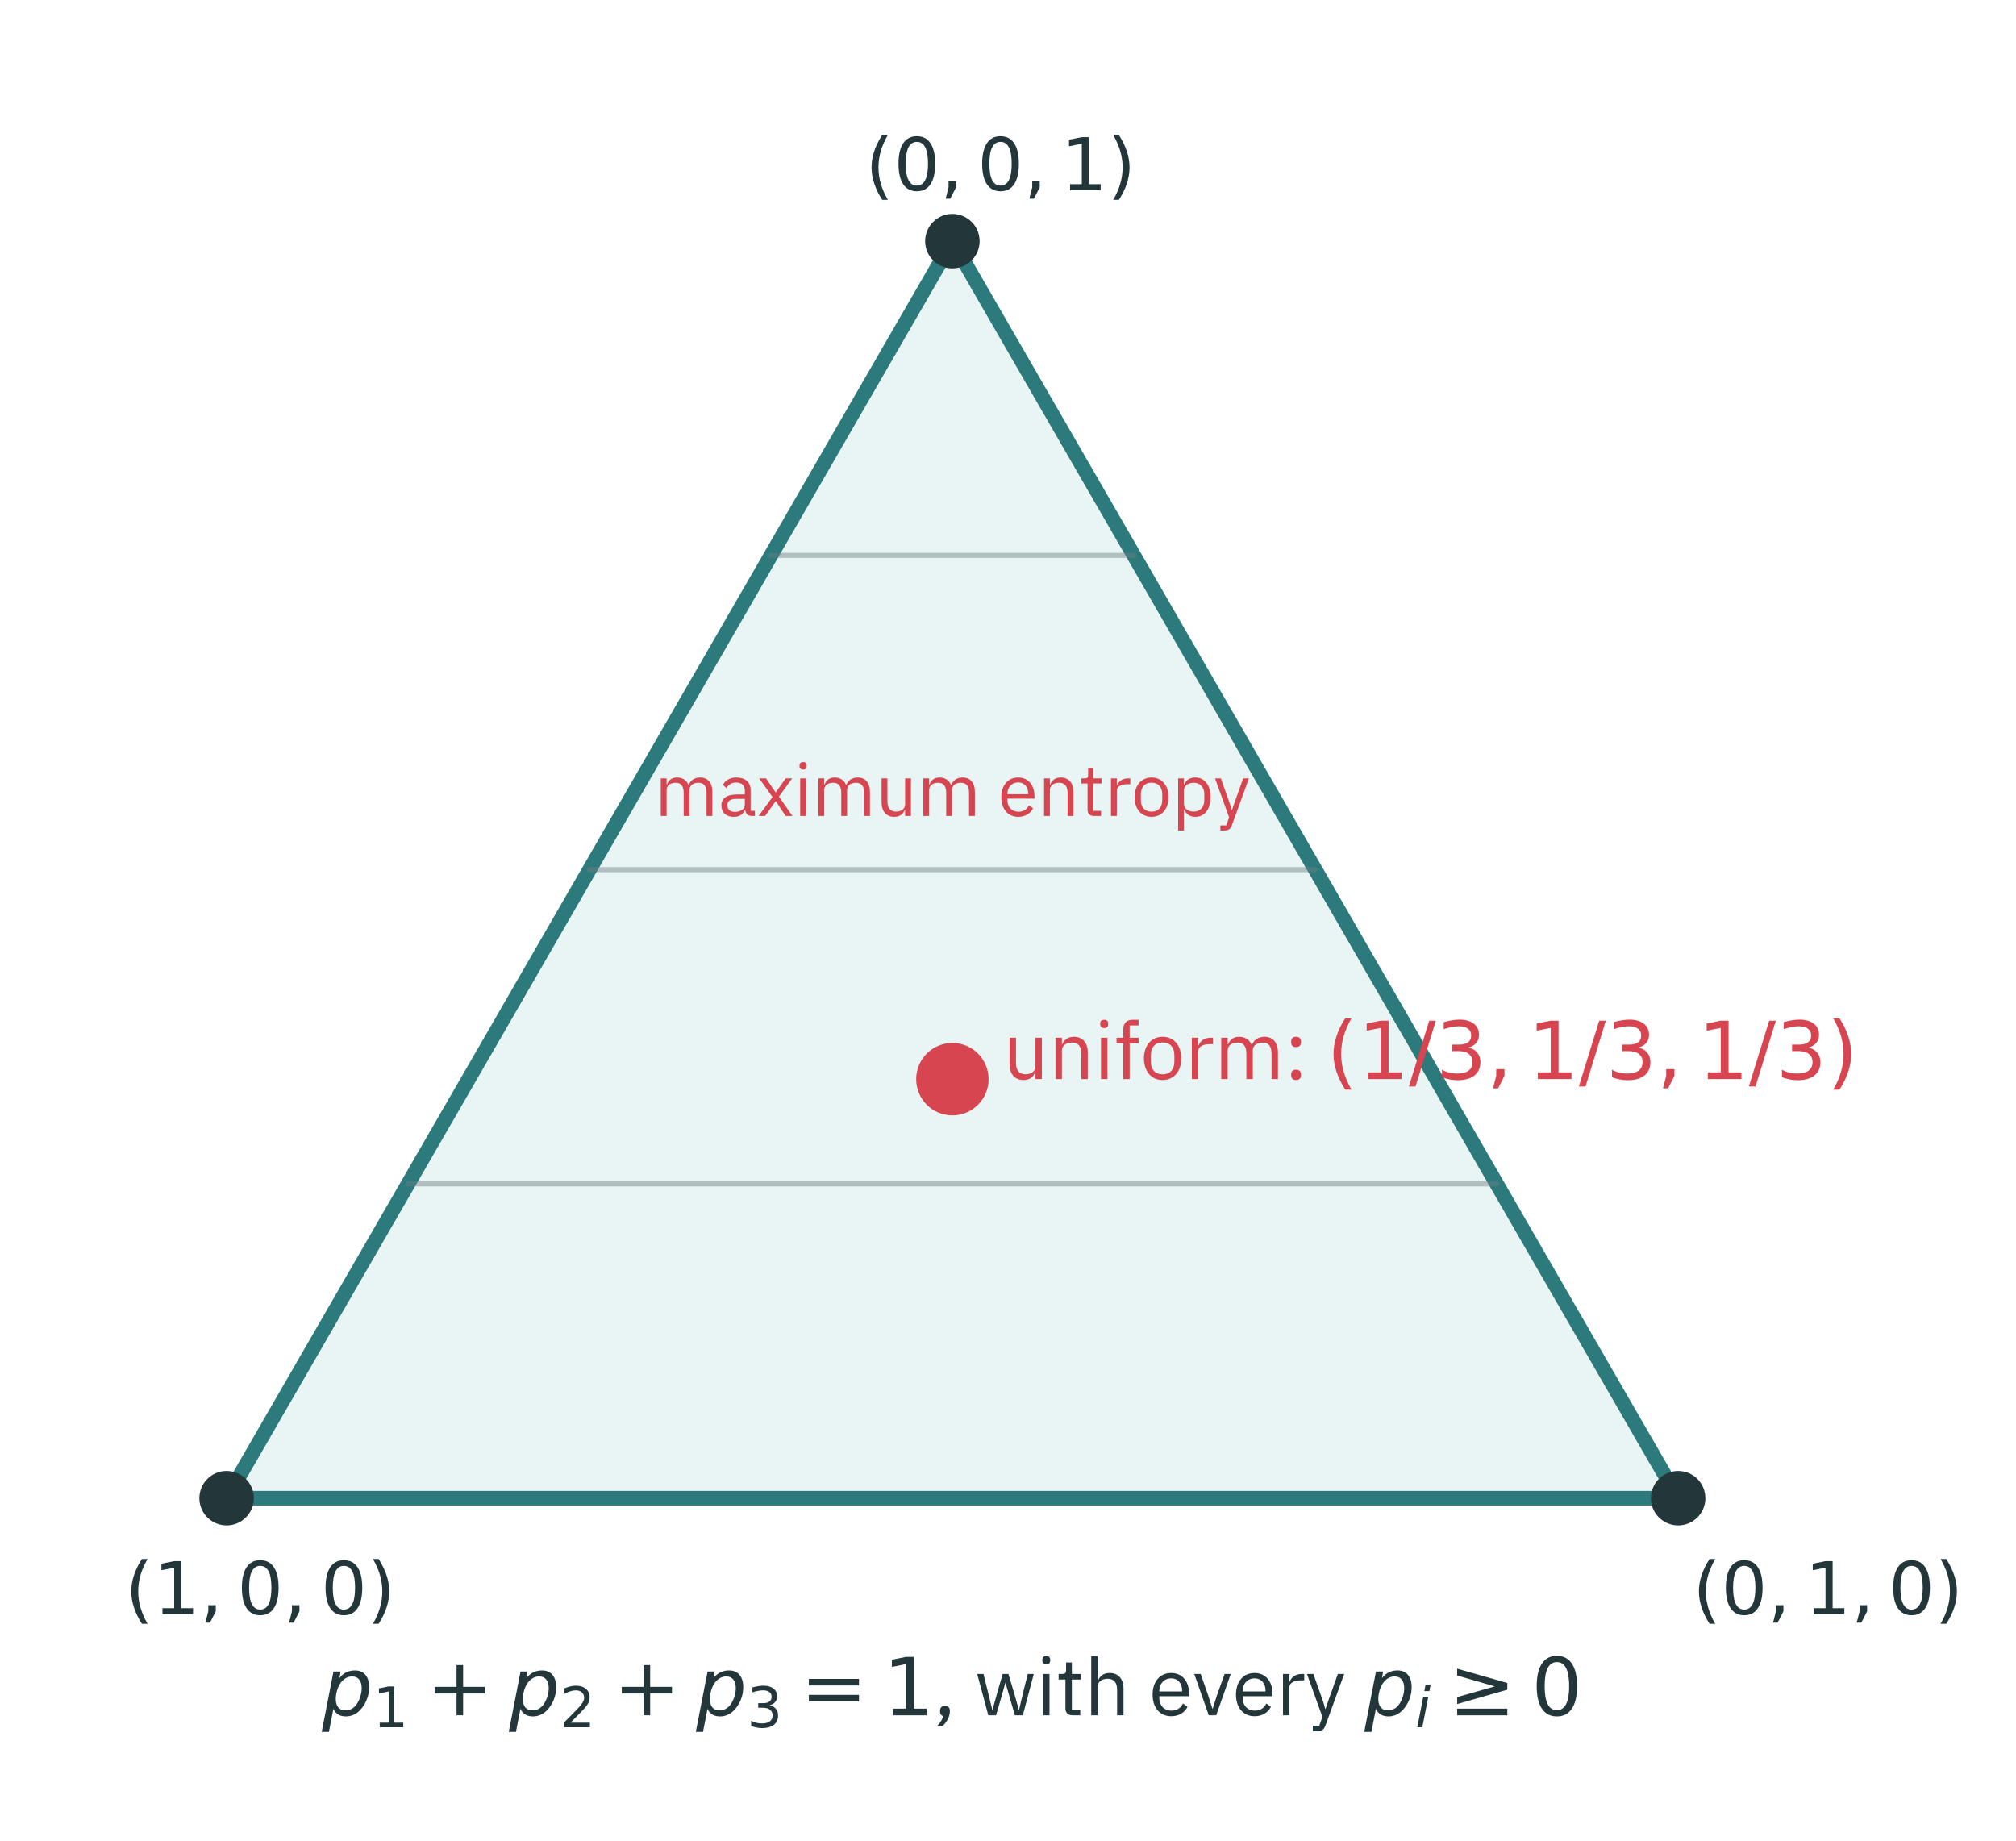
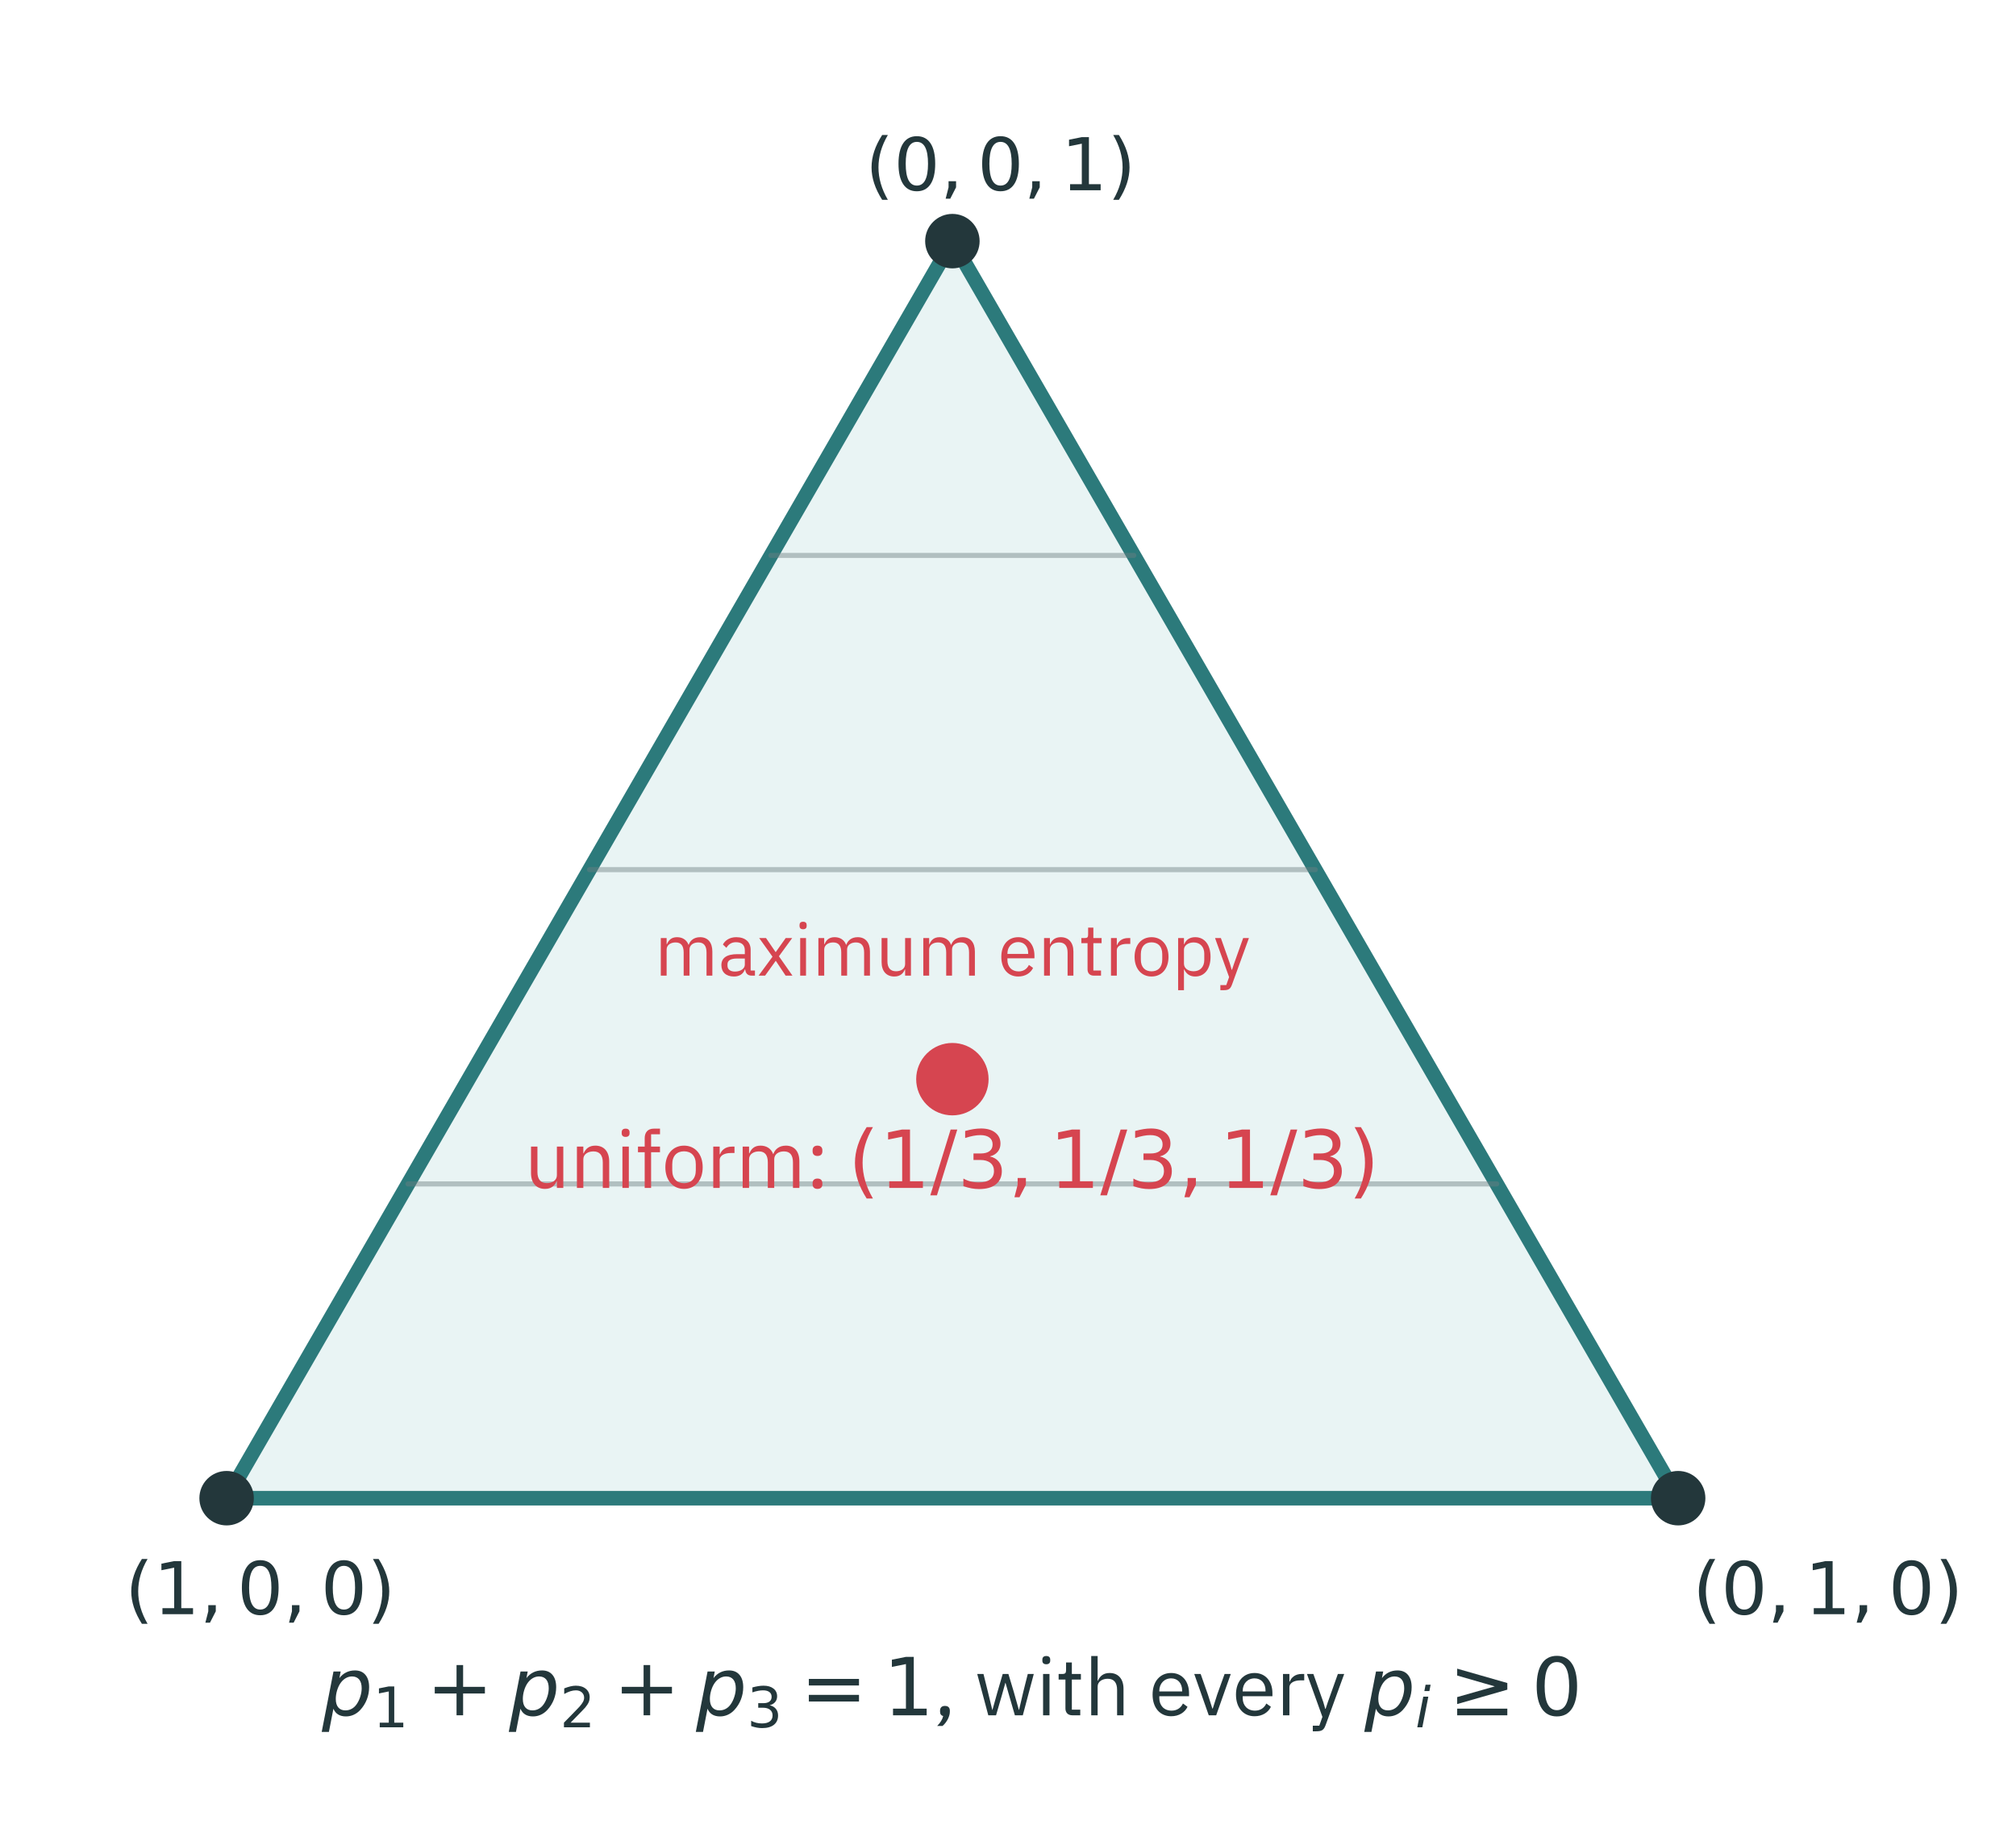
<svg xmlns="http://www.w3.org/2000/svg" xmlns:xlink="http://www.w3.org/1999/xlink" width="276.832pt" height="252.792pt" viewBox="0 0 276.832 252.792" version="1.1">
  <defs>
    <style type="text/css">*{stroke-linejoin: round; stroke-linecap: butt}</style>
  </defs>
  <g id="figure_1">
    <g id="patch_1">
      <path d="M 0 252.792  L 276.832 252.792  L 276.832 0  L 0 0  L 0 252.792  z " style="fill: none" />
    </g>
    <g id="axes_1">
      <g id="patch_2">
-         <path d="M 31.118 205.728  L 230.439 205.728  L 130.779 33.112  z " clip-path="url(#pa617383ff9)" style="fill: #e9f4f4; stroke: #2c7a7b; stroke-width: 2; stroke-linejoin: miter" />
+         <path d="M 31.118 205.728  L 230.439 205.728  L 130.779 33.112  z " clip-path="url(#p9ad821d264)" style="fill: #e9f4f4; stroke: #2c7a7b; stroke-width: 2; stroke-linejoin: miter" />
      </g>
      <g id="PathCollection_1">
        <defs>
-           <path id="m66f7fbc55f" d="M 0 3.24  C 0.859 3.24 1.684 2.899 2.291 2.291  C 2.899 1.684 3.24 0.859 3.24 0  C 3.24 -0.859 2.899 -1.684 2.291 -2.291  C 1.684 -2.899 0.859 -3.24 0 -3.24  C -0.859 -3.24 -1.684 -2.899 -2.291 -2.291  C -2.899 -1.684 -3.24 -0.859 -3.24 0  C -3.24 0.859 -2.899 1.684 -2.291 2.291  C -1.684 2.899 -0.859 3.24 0 3.24  z " style="stroke: #23373b" />
+           <path id="m6b81dba69a" d="M 0 3.24  C 0.859 3.24 1.684 2.899 2.291 2.291  C 2.899 1.684 3.24 0.859 3.24 0  C 3.24 -0.859 2.899 -1.684 2.291 -2.291  C 1.684 -2.899 0.859 -3.24 0 -3.24  C -0.859 -3.24 -1.684 -2.899 -2.291 -2.291  C -2.899 -1.684 -3.24 -0.859 -3.24 0  C -3.24 0.859 -2.899 1.684 -2.291 2.291  C -1.684 2.899 -0.859 3.24 0 3.24  z " style="stroke: #23373b" />
        </defs>
-         <g clip-path="url(#pa617383ff9)">
-           <use xlink:href="#m66f7fbc55f" x="31.118" y="205.728" style="fill: #23373b; stroke: #23373b" />
+         <g clip-path="url(#p9ad821d264)">
+           <use xlink:href="#m6b81dba69a" x="31.118" y="205.728" style="fill: #23373b; stroke: #23373b" />
        </g>
      </g>
      <g id="PathCollection_2">
-         <g clip-path="url(#pa617383ff9)">
-           <use xlink:href="#m66f7fbc55f" x="230.439" y="205.728" style="fill: #23373b; stroke: #23373b" />
+         <g clip-path="url(#p9ad821d264)">
+           <use xlink:href="#m6b81dba69a" x="230.439" y="205.728" style="fill: #23373b; stroke: #23373b" />
        </g>
      </g>
      <g id="PathCollection_3">
-         <g clip-path="url(#pa617383ff9)">
-           <use xlink:href="#m66f7fbc55f" x="130.779" y="33.112" style="fill: #23373b; stroke: #23373b" />
+         <g clip-path="url(#p9ad821d264)">
+           <use xlink:href="#m6b81dba69a" x="130.779" y="33.112" style="fill: #23373b; stroke: #23373b" />
        </g>
      </g>
      <g id="line2d_1">
-         <path d="M 56.033 162.574  L 205.524 162.574  " clip-path="url(#pa617383ff9)" style="fill: none; stroke: #6e7f82; stroke-opacity: 0.45; stroke-width: 0.7; stroke-linecap: round" />
+         <path d="M 56.033 162.574  L 205.524 162.574  " clip-path="url(#p9ad821d264)" style="fill: none; stroke: #6e7f82; stroke-opacity: 0.45; stroke-width: 0.7; stroke-linecap: round" />
      </g>
      <g id="line2d_2">
-         <path d="M 80.948 119.42  L 180.609 119.42  " clip-path="url(#pa617383ff9)" style="fill: none; stroke: #6e7f82; stroke-opacity: 0.45; stroke-width: 0.7; stroke-linecap: round" />
+         <path d="M 80.948 119.42  L 180.609 119.42  " clip-path="url(#p9ad821d264)" style="fill: none; stroke: #6e7f82; stroke-opacity: 0.45; stroke-width: 0.7; stroke-linecap: round" />
      </g>
      <g id="line2d_3">
-         <path d="M 105.863 76.266  L 155.694 76.266  " clip-path="url(#pa617383ff9)" style="fill: none; stroke: #6e7f82; stroke-opacity: 0.45; stroke-width: 0.7; stroke-linecap: round" />
+         <path d="M 105.863 76.266  L 155.694 76.266  " clip-path="url(#p9ad821d264)" style="fill: none; stroke: #6e7f82; stroke-opacity: 0.45; stroke-width: 0.7; stroke-linecap: round" />
      </g>
      <g id="text_1">
-         <g style="fill: #d64550" transform="translate(137.7547 148.1892) scale(0.11 -0.11)">
+         <g style="fill: #d64550" transform="translate(72.03851 163.1382) scale(0.11 -0.11)">
          <defs>
            <path id="IBMPlexSans-18" d="M 2579 0  L 3091 0  L 3091 3302  L 2579 3302  L 2579 1018  C 2579 582 2182 384 1779 384  C 1286 384 1024 685 1024 1274  L 1024 3302  L 512 3302  L 512 1184  C 512 384 947 -77 1626 -77  C 2176 -77 2426 224 2554 538  L 2579 538  L 2579 0  z " transform="scale(0.015625)" />
            <path id="IBMPlexSans-11" d="M 1056 0  L 1056 2291  C 1056 2714 1453 2918 1862 2918  C 2355 2918 2611 2618 2611 2029  L 2611 0  L 3123 0  L 3123 2118  C 3123 2918 2694 3379 2016 3379  C 1523 3379 1242 3136 1082 2765  L 1056 2765  L 1056 3302  L 544 3302  L 544 0  L 1056 0  z " transform="scale(0.015625)" />
            <path id="IBMPlexSans-c" d="M 800 4077  C 1018 4077 1114 4192 1114 4365  L 1114 4448  C 1114 4621 1018 4736 800 4736  C 582 4736 486 4621 486 4448  L 486 4365  C 486 4192 582 4077 800 4077  z M 544 0  L 1056 0  L 1056 3302  L 544 3302  L 544 0  z " transform="scale(0.015625)" />
            <path id="IBMPlexSans-7" d="M 723 0  L 1235 0  L 1235 2854  L 1946 2854  L 1946 3302  L 1235 3302  L 1235 4288  L 1946 4288  L 1946 4736  L 1446 4736  C 960 4736 723 4422 723 3968  L 723 3302  L 186 3302  L 186 2854  L 723 2854  L 723 0  z " transform="scale(0.015625)" />
            <path id="IBMPlexSans-12" d="M 1792 -77  C 2675 -77 3283 602 3283 1651  C 3283 2701 2675 3379 1792 3379  C 909 3379 301 2701 301 1651  C 301 602 909 -77 1792 -77  z M 1792 378  C 1242 378 851 717 851 1414  L 851 1888  C 851 2586 1242 2925 1792 2925  C 2342 2925 2733 2586 2733 1888  L 2733 1414  C 2733 717 2342 378 1792 378  z " transform="scale(0.015625)" />
            <path id="IBMPlexSans-15" d="M 1056 0  L 1056 2240  C 1056 2554 1389 2790 1939 2790  L 2240 2790  L 2240 3302  L 2042 3302  C 1504 3302 1203 3008 1088 2694  L 1056 2694  L 1056 3302  L 544 3302  L 544 0  L 1056 0  z " transform="scale(0.015625)" />
            <path id="IBMPlexSans-10" d="M 1056 0  L 1056 2291  C 1056 2714 1440 2918 1843 2918  C 2330 2918 2554 2618 2554 2029  L 2554 0  L 3066 0  L 3066 2291  C 3066 2714 3437 2918 3840 2918  C 4339 2918 4563 2611 4563 2029  L 4563 0  L 5075 0  L 5075 2118  C 5075 2918 4672 3379 4000 3379  C 3437 3379 3117 3066 2995 2707  L 2982 2707  C 2803 3181 2406 3379 1971 3379  C 1459 3379 1229 3104 1082 2765  L 1056 2765  L 1056 3302  L 544 3302  L 544 0  L 1056 0  z " transform="scale(0.015625)" />
            <path id="IBMPlexSans-5c" d="M 934 -77  C 1203 -77 1325 77 1325 294  L 1325 378  C 1325 595 1203 749 934 749  C 666 749 544 595 544 378  L 544 294  C 544 77 666 -77 934 -77  z M 934 2554  C 1203 2554 1325 2707 1325 2925  L 1325 3008  C 1325 3226 1203 3379 934 3379  C 666 3379 544 3226 544 3008  L 544 2925  C 544 2707 666 2554 934 2554  z " transform="scale(0.015625)" />
            <path id="IBMPlexSans-3e1" transform="scale(0.015625)" />
            <path id="DejaVuSans-b" d="M 1984 4856  Q 1566 4138 1362 3434  Q 1159 2731 1159 2009  Q 1159 1288 1364 580  Q 1569 -128 1984 -844  L 1484 -844  Q 1016 -109 783 600  Q 550 1309 550 2009  Q 550 2706 781 3412  Q 1013 4119 1484 4856  L 1984 4856  z " transform="scale(0.015625)" />
            <path id="DejaVuSans-14" d="M 794 531  L 1825 531  L 1825 4091  L 703 3866  L 703 4441  L 1819 4666  L 2450 4666  L 2450 531  L 3481 531  L 3481 0  L 794 0  L 794 531  z " transform="scale(0.015625)" />
            <path id="DejaVuSans-12" d="M 1625 4666  L 2156 4666  L 531 -594  L 0 -594  L 1625 4666  z " transform="scale(0.015625)" />
            <path id="DejaVuSans-16" d="M 2597 2516  Q 3050 2419 3304 2112  Q 3559 1806 3559 1356  Q 3559 666 3084 287  Q 2609 -91 1734 -91  Q 1441 -91 1130 -33  Q 819 25 488 141  L 488 750  Q 750 597 1062 519  Q 1375 441 1716 441  Q 2309 441 2620 675  Q 2931 909 2931 1356  Q 2931 1769 2642 2001  Q 2353 2234 1838 2234  L 1294 2234  L 1294 2753  L 1863 2753  Q 2328 2753 2575 2939  Q 2822 3125 2822 3475  Q 2822 3834 2567 4026  Q 2313 4219 1838 4219  Q 1578 4219 1281 4162  Q 984 4106 628 3988  L 628 4550  Q 988 4650 1302 4700  Q 1616 4750 1894 4750  Q 2613 4750 3031 4423  Q 3450 4097 3450 3541  Q 3450 3153 3228 2886  Q 3006 2619 2597 2516  z " transform="scale(0.015625)" />
            <path id="DejaVuSans-f" d="M 750 794  L 1409 794  L 1409 256  L 897 -744  L 494 -744  L 750 256  L 750 794  z " transform="scale(0.015625)" />
            <path id="DejaVuSans-c" d="M 513 4856  L 1013 4856  Q 1481 4119 1714 3412  Q 1947 2706 1947 2009  Q 1947 1309 1714 600  Q 1481 -109 1013 -844  L 513 -844  Q 928 -128 1133 580  Q 1338 1288 1338 2009  Q 1338 2731 1133 3434  Q 928 4138 513 4856  z " transform="scale(0.015625)" />
          </defs>
          <use xlink:href="#IBMPlexSans-18" transform="translate(0 0.125)" />
          <use xlink:href="#IBMPlexSans-11" transform="translate(56.79994 0.125)" />
          <use xlink:href="#IBMPlexSans-c" transform="translate(113.5999 0.125)" />
          <use xlink:href="#IBMPlexSans-7" transform="translate(138.5999 0.125)" />
          <use xlink:href="#IBMPlexSans-12" transform="translate(170.9998 0.125)" />
          <use xlink:href="#IBMPlexSans-15" transform="translate(226.9998 0.125)" />
          <use xlink:href="#IBMPlexSans-10" transform="translate(263.6997 0.125)" />
          <use xlink:href="#IBMPlexSans-5c" transform="translate(350.9996 0.125)" />
          <use xlink:href="#IBMPlexSans-3e1" transform="translate(380.1996 0.125)" />
          <use xlink:href="#DejaVuSans-b" transform="translate(403.7996 0.125)" />
          <use xlink:href="#DejaVuSans-14" transform="translate(442.8133 0.125)" />
          <use xlink:href="#DejaVuSans-12" transform="translate(506.4363 0.125)" />
          <use xlink:href="#DejaVuSans-16" transform="translate(540.1277 0.125)" />
          <use xlink:href="#DejaVuSans-f" transform="translate(603.7508 0.125)" />
          <use xlink:href="#DejaVuSans-14" transform="translate(655.0203 0.125)" />
          <use xlink:href="#DejaVuSans-12" transform="translate(718.6433 0.125)" />
          <use xlink:href="#DejaVuSans-16" transform="translate(752.3347 0.125)" />
          <use xlink:href="#DejaVuSans-f" transform="translate(815.9578 0.125)" />
          <use xlink:href="#DejaVuSans-14" transform="translate(867.2273 0.125)" />
          <use xlink:href="#DejaVuSans-12" transform="translate(930.8504 0.125)" />
          <use xlink:href="#DejaVuSans-16" transform="translate(964.5418 0.125)" />
          <use xlink:href="#DejaVuSans-c" transform="translate(1028.165 0.125)" />
        </g>
      </g>
      <g id="text_2">
        <g style="fill: #23373b" transform="translate(17.16601 221.6736) scale(0.1 -0.1)">
          <defs>
            <path id="DejaVuSans-13" d="M 2034 4250  Q 1547 4250 1301 3770  Q 1056 3291 1056 2328  Q 1056 1369 1301 889  Q 1547 409 2034 409  Q 2525 409 2770 889  Q 3016 1369 3016 2328  Q 3016 3291 2770 3770  Q 2525 4250 2034 4250  z M 2034 4750  Q 2819 4750 3233 4129  Q 3647 3509 3647 2328  Q 3647 1150 3233 529  Q 2819 -91 2034 -91  Q 1250 -91 836 529  Q 422 1150 422 2328  Q 422 3509 836 4129  Q 1250 4750 2034 4750  z " transform="scale(0.015625)" />
          </defs>
          <use xlink:href="#DejaVuSans-b" transform="translate(0 0.125)" />
          <use xlink:href="#DejaVuSans-14" transform="translate(39.01367 0.125)" />
          <use xlink:href="#DejaVuSans-f" transform="translate(102.6367 0.125)" />
          <use xlink:href="#DejaVuSans-13" transform="translate(153.9062 0.125)" />
          <use xlink:href="#DejaVuSans-f" transform="translate(217.5293 0.125)" />
          <use xlink:href="#DejaVuSans-13" transform="translate(268.7988 0.125)" />
          <use xlink:href="#DejaVuSans-c" transform="translate(332.4219 0.125)" />
        </g>
      </g>
      <g id="text_3">
        <g style="fill: #23373b" transform="translate(232.4318 221.6736) scale(0.1 -0.1)">
          <use xlink:href="#DejaVuSans-b" transform="translate(0 0.125)" />
          <use xlink:href="#DejaVuSans-13" transform="translate(39.01367 0.125)" />
          <use xlink:href="#DejaVuSans-f" transform="translate(102.6367 0.125)" />
          <use xlink:href="#DejaVuSans-14" transform="translate(153.9062 0.125)" />
          <use xlink:href="#DejaVuSans-f" transform="translate(217.5293 0.125)" />
          <use xlink:href="#DejaVuSans-13" transform="translate(268.7988 0.125)" />
          <use xlink:href="#DejaVuSans-c" transform="translate(332.4219 0.125)" />
        </g>
      </g>
      <g id="text_4">
        <g style="fill: #23373b" transform="translate(118.8193 26.13542) scale(0.1 -0.1)">
          <use xlink:href="#DejaVuSans-b" transform="translate(0 0.125)" />
          <use xlink:href="#DejaVuSans-13" transform="translate(39.01367 0.125)" />
          <use xlink:href="#DejaVuSans-f" transform="translate(102.6367 0.125)" />
          <use xlink:href="#DejaVuSans-13" transform="translate(153.9062 0.125)" />
          <use xlink:href="#DejaVuSans-f" transform="translate(217.5293 0.125)" />
          <use xlink:href="#DejaVuSans-14" transform="translate(268.7988 0.125)" />
          <use xlink:href="#DejaVuSans-c" transform="translate(332.4219 0.125)" />
        </g>
      </g>
      <g id="text_5">
        <g style="fill: #23373b" transform="translate(44.20851 235.626) scale(0.11 -0.11)">
          <defs>
            <path id="DejaVuSans-Oblique-53" d="M 3175 2156  Q 3175 2616 2975 2859  Q 2775 3103 2400 3103  Q 2144 3103 1911 2972  Q 1678 2841 1497 2591  Q 1319 2344 1212 1994  Q 1106 1644 1106 1300  Q 1106 863 1306 627  Q 1506 391 1875 391  Q 2147 391 2380 519  Q 2613 647 2778 891  Q 2956 1147 3065 1494  Q 3175 1841 3175 2156  z M 1394 2969  Q 1625 3272 1939 3428  Q 2253 3584 2638 3584  Q 3175 3584 3472 3232  Q 3769 2881 3769 2247  Q 3769 1728 3584 1258  Q 3400 788 3053 416  Q 2822 169 2531 39  Q 2241 -91 1919 -91  Q 1547 -91 1294 64  Q 1041 219 916 525  L 556 -1331  L -19 -1331  L 922 3500  L 1497 3500  L 1394 2969  z " transform="scale(0.015625)" />
            <path id="DejaVuSans-e" d="M 2944 4013  L 2944 2272  L 4684 2272  L 4684 1741  L 2944 1741  L 2944 0  L 2419 0  L 2419 1741  L 678 1741  L 678 2272  L 2419 2272  L 2419 4013  L 2944 4013  z " transform="scale(0.015625)" />
            <path id="DejaVuSans-15" d="M 1228 531  L 3431 531  L 3431 0  L 469 0  L 469 531  Q 828 903 1448 1529  Q 2069 2156 2228 2338  Q 2531 2678 2651 2914  Q 2772 3150 2772 3378  Q 2772 3750 2511 3984  Q 2250 4219 1831 4219  Q 1534 4219 1204 4116  Q 875 4013 500 3803  L 500 4441  Q 881 4594 1212 4672  Q 1544 4750 1819 4750  Q 2544 4750 2975 4387  Q 3406 4025 3406 3419  Q 3406 3131 3298 2873  Q 3191 2616 2906 2266  Q 2828 2175 2409 1742  Q 1991 1309 1228 531  z " transform="scale(0.015625)" />
            <path id="DejaVuSans-20" d="M 678 2906  L 4684 2906  L 4684 2381  L 678 2381  L 678 2906  z M 678 1631  L 4684 1631  L 4684 1100  L 678 1100  L 678 1631  z " transform="scale(0.015625)" />
            <path id="IBMPlexSans-5d" d="M 870 749  C 602 749 480 595 480 371  L 480 282  C 480 109 557 -19 730 -58  C 659 -358 506 -582 250 -851  L 678 -851  C 1043 -538 1261 -64 1261 282  L 1261 371  C 1261 595 1139 749 870 749  z " transform="scale(0.015625)" />
            <path id="IBMPlexSans-1a" d="M 1082 0  L 1702 0  L 2163 1587  L 2445 2592  L 2458 2592  L 2746 1587  L 3206 0  L 3840 0  L 4717 3302  L 4237 3302  L 3878 1875  L 3539 429  L 3526 429  L 3117 1875  L 2688 3302  L 2234 3302  L 1818 1875  L 1414 429  L 1402 429  L 1050 1875  L 698 3302  L 198 3302  L 1082 0  z " transform="scale(0.015625)" />
            <path id="IBMPlexSans-17" d="M 1914 0  L 1914 448  L 1242 448  L 1242 2854  L 1965 2854  L 1965 3302  L 1242 3302  L 1242 4218  L 781 4218  L 781 3603  C 781 3379 710 3302 493 3302  L 186 3302  L 186 2854  L 730 2854  L 730 544  C 730 224 922 0 1274 0  L 1914 0  z " transform="scale(0.015625)" />
            <path id="IBMPlexSans-b" d="M 544 0  L 1056 0  L 1056 2291  C 1056 2714 1453 2918 1862 2918  C 2355 2918 2611 2618 2611 2029  L 2611 0  L 3123 0  L 3123 2118  C 3123 2918 2694 3379 2016 3379  C 1523 3379 1242 3136 1082 2765  L 1056 2765  L 1056 4736  L 544 4736  L 544 0  z " transform="scale(0.015625)" />
            <path id="IBMPlexSans-6" d="M 1786 -77  C 2406 -77 2880 230 3091 678  L 2726 941  C 2554 576 2234 371 1818 371  C 1203 371 838 800 838 1370  L 838 1523  L 3213 1523  L 3213 1766  C 3213 2701 2669 3379 1786 3379  C 890 3379 301 2701 301 1651  C 301 602 890 -77 1786 -77  z M 1786 2950  C 2310 2950 2662 2560 2662 1978  L 2662 1907  L 838 1907  L 838 1952  C 838 2528 1229 2950 1786 2950  z " transform="scale(0.015625)" />
            <path id="IBMPlexSans-19" d="M 1869 0  L 3034 3302  L 2541 3302  L 1952 1664  L 1594 538  L 1562 538  L 1203 1664  L 627 3302  L 115 3302  L 1274 0  L 1869 0  z " transform="scale(0.015625)" />
            <path id="IBMPlexSans-1c" d="M 1779 1056  L 1600 518  L 1568 518  L 1414 1056  L 621 3302  L 109 3302  L 1344 -128  L 1094 -832  L 576 -832  L 576 -1280  L 838 -1280  C 1325 -1280 1459 -1165 1606 -768  L 3085 3302  L 2579 3302  L 1779 1056  z " transform="scale(0.015625)" />
            <path id="DejaVuSans-Oblique-4c" d="M 1172 4863  L 1747 4863  L 1606 4134  L 1031 4134  L 1172 4863  z M 909 3500  L 1484 3500  L 800 0  L 225 0  L 909 3500  z " transform="scale(0.015625)" />
            <path id="DejaVuSans-cef" d="M 678 3175  L 678 3725  L 4684 2578  L 4684 2047  L 678 897  L 678 1453  L 3681 2309  L 678 3175  z M 4684 531  L 4684 0  L 678 0  L 678 531  L 4684 531  z " transform="scale(0.015625)" />
          </defs>
          <use xlink:href="#DejaVuSans-Oblique-53" transform="translate(0 0.78125)" />
          <use xlink:href="#DejaVuSans-14" transform="translate(63.47656 -14.2187) scale(0.7)" />
          <use xlink:href="#DejaVuSans-e" transform="translate(130.2295 0.78125)" />
          <use xlink:href="#DejaVuSans-Oblique-53" transform="translate(233.501 0.78125)" />
          <use xlink:href="#DejaVuSans-15" transform="translate(296.9775 -14.2187) scale(0.7)" />
          <use xlink:href="#DejaVuSans-e" transform="translate(363.7305 0.78125)" />
          <use xlink:href="#DejaVuSans-Oblique-53" transform="translate(467.002 0.78125)" />
          <use xlink:href="#DejaVuSans-16" transform="translate(530.4785 -14.2187) scale(0.7)" />
          <use xlink:href="#DejaVuSans-20" transform="translate(597.2314 0.78125)" />
          <use xlink:href="#DejaVuSans-14" transform="translate(700.5029 0.78125)" />
          <use xlink:href="#IBMPlexSans-5d" transform="translate(764.126 0.78125)" />
          <use xlink:href="#IBMPlexSans-3e1" transform="translate(791.326 0.78125)" />
          <use xlink:href="#IBMPlexSans-1a" transform="translate(814.9259 0.78125)" />
          <use xlink:href="#IBMPlexSans-c" transform="translate(891.7259 0.78125)" />
          <use xlink:href="#IBMPlexSans-17" transform="translate(916.7258 0.78125)" />
          <use xlink:href="#IBMPlexSans-b" transform="translate(951.8258 0.78125)" />
          <use xlink:href="#IBMPlexSans-3e1" transform="translate(1008.626 0.78125)" />
          <use xlink:href="#IBMPlexSans-6" transform="translate(1032.226 0.78125)" />
          <use xlink:href="#IBMPlexSans-19" transform="translate(1087.126 0.78125)" />
          <use xlink:href="#IBMPlexSans-6" transform="translate(1136.326 0.78125)" />
          <use xlink:href="#IBMPlexSans-15" transform="translate(1191.226 0.78125)" />
          <use xlink:href="#IBMPlexSans-1c" transform="translate(1227.926 0.78125)" />
          <use xlink:href="#IBMPlexSans-3e1" transform="translate(1277.825 0.78125)" />
          <use xlink:href="#DejaVuSans-Oblique-53" transform="translate(1301.425 0.78125)" />
          <use xlink:href="#DejaVuSans-Oblique-4c" transform="translate(1364.902 -14.2187) scale(0.7)" />
          <use xlink:href="#DejaVuSans-cef" transform="translate(1406.567 0.78125)" />
          <use xlink:href="#DejaVuSans-13" transform="translate(1509.839 0.78125)" />
        </g>
      </g>
      <g id="text_6">
-         <g style="fill: #d64550" transform="translate(89.88867 112.0475) scale(0.1 -0.1)">
+         <g style="fill: #d64550" transform="translate(89.88867 133.9727) scale(0.1 -0.1)">
          <defs>
            <path id="IBMPlexSans-1" d="M 3232 0  L 3232 448  L 2854 448  L 2854 2266  C 2854 2963 2381 3379 1587 3379  C 992 3379 595 3085 416 2733  L 723 2445  C 902 2746 1165 2938 1562 2938  C 2086 2938 2342 2682 2342 2214  L 2342 1888  L 1690 1888  C 730 1888 282 1542 282 922  C 282 307 691 -77 1389 -77  C 1850 -77 2202 134 2342 538  L 2374 538  C 2413 230 2566 0 2944 0  L 3232 0  z M 1472 358  C 1075 358 819 544 819 870  L 819 1005  C 819 1325 1082 1504 1664 1504  L 2342 1504  L 2342 960  C 2342 621 1978 358 1472 358  z " transform="scale(0.015625)" />
            <path id="IBMPlexSans-1b" d="M 134 0  L 704 0  L 1632 1293  L 1651 1293  L 2509 0  L 3110 0  L 1920 1702  L 3085 3302  L 2515 3302  L 1645 2074  L 1626 2074  L 787 3302  L 186 3302  L 1357 1664  L 134 0  z " transform="scale(0.015625)" />
            <path id="IBMPlexSans-13" d="M 544 -1280  L 1056 -1280  L 1056 538  L 1082 538  C 1280 128 1594 -77 2048 -77  C 2874 -77 3392 595 3392 1651  C 3392 2707 2874 3379 2048 3379  C 1594 3379 1254 3181 1082 2765  L 1056 2765  L 1056 3302  L 544 3302  L 544 -1280  z M 1907 384  C 1440 384 1056 627 1056 1056  L 1056 2285  C 1056 2650 1440 2918 1907 2918  C 2483 2918 2842 2522 2842 1933  L 2842 1370  C 2842 781 2483 384 1907 384  z " transform="scale(0.015625)" />
          </defs>
          <use xlink:href="#IBMPlexSans-10" />
          <use xlink:href="#IBMPlexSans-1" transform="translate(87.29688 0)" />
          <use xlink:href="#IBMPlexSans-1b" transform="translate(140.7031 0)" />
          <use xlink:href="#IBMPlexSans-c" transform="translate(191.4062 0)" />
          <use xlink:href="#IBMPlexSans-10" transform="translate(216.4062 0)" />
          <use xlink:href="#IBMPlexSans-18" transform="translate(303.7031 0)" />
          <use xlink:href="#IBMPlexSans-10" transform="translate(360.5 0)" />
          <use xlink:href="#IBMPlexSans-3e1" transform="translate(447.7969 0)" />
          <use xlink:href="#IBMPlexSans-6" transform="translate(471.3906 0)" />
          <use xlink:href="#IBMPlexSans-11" transform="translate(526.2969 0)" />
          <use xlink:href="#IBMPlexSans-17" transform="translate(583.0938 0)" />
          <use xlink:href="#IBMPlexSans-15" transform="translate(618.1875 0)" />
          <use xlink:href="#IBMPlexSans-12" transform="translate(654.3906 0)" />
          <use xlink:href="#IBMPlexSans-13" transform="translate(710.3906 0)" />
          <use xlink:href="#IBMPlexSans-1c" transform="translate(767.8906 0)" />
        </g>
      </g>
      <g id="PathCollection_4">
        <defs>
-           <path id="m4045148ba2" d="M 0 4.472  C 1.186 4.472 2.324 4.001 3.162 3.162  C 4.001 2.324 4.472 1.186 4.472 0  C 4.472 -1.186 4.001 -2.324 3.162 -3.162  C 2.324 -4.001 1.186 -4.472 0 -4.472  C -1.186 -4.472 -2.324 -4.001 -3.162 -3.162  C -4.001 -2.324 -4.472 -1.186 -4.472 0  C -4.472 1.186 -4.001 2.324 -3.162 3.162  C -2.324 4.001 -1.186 4.472 0 4.472  z " style="stroke: #d64550" />
+           <path id="ma8b594902c" d="M 0 4.472  C 1.186 4.472 2.324 4.001 3.162 3.162  C 4.001 2.324 4.472 1.186 4.472 0  C 4.472 -1.186 4.001 -2.324 3.162 -3.162  C 2.324 -4.001 1.186 -4.472 0 -4.472  C -1.186 -4.472 -2.324 -4.001 -3.162 -3.162  C -4.001 -2.324 -4.472 -1.186 -4.472 0  C -4.472 1.186 -4.001 2.324 -3.162 3.162  C -2.324 4.001 -1.186 4.472 0 4.472  z " style="stroke: #d64550" />
        </defs>
-         <g clip-path="url(#pa617383ff9)">
-           <use xlink:href="#m4045148ba2" x="130.779" y="148.189" style="fill: #d64550; stroke: #d64550" />
+         <g clip-path="url(#p9ad821d264)">
+           <use xlink:href="#ma8b594902c" x="130.779" y="148.189" style="fill: #d64550; stroke: #d64550" />
        </g>
      </g>
    </g>
  </g>
  <defs>
-     <clipPath id="pa617383ff9">
+     <clipPath id="p9ad821d264">
      <rect x="7.2" y="7.2" width="247.157" height="238.392" />
    </clipPath>
  </defs>
</svg>
